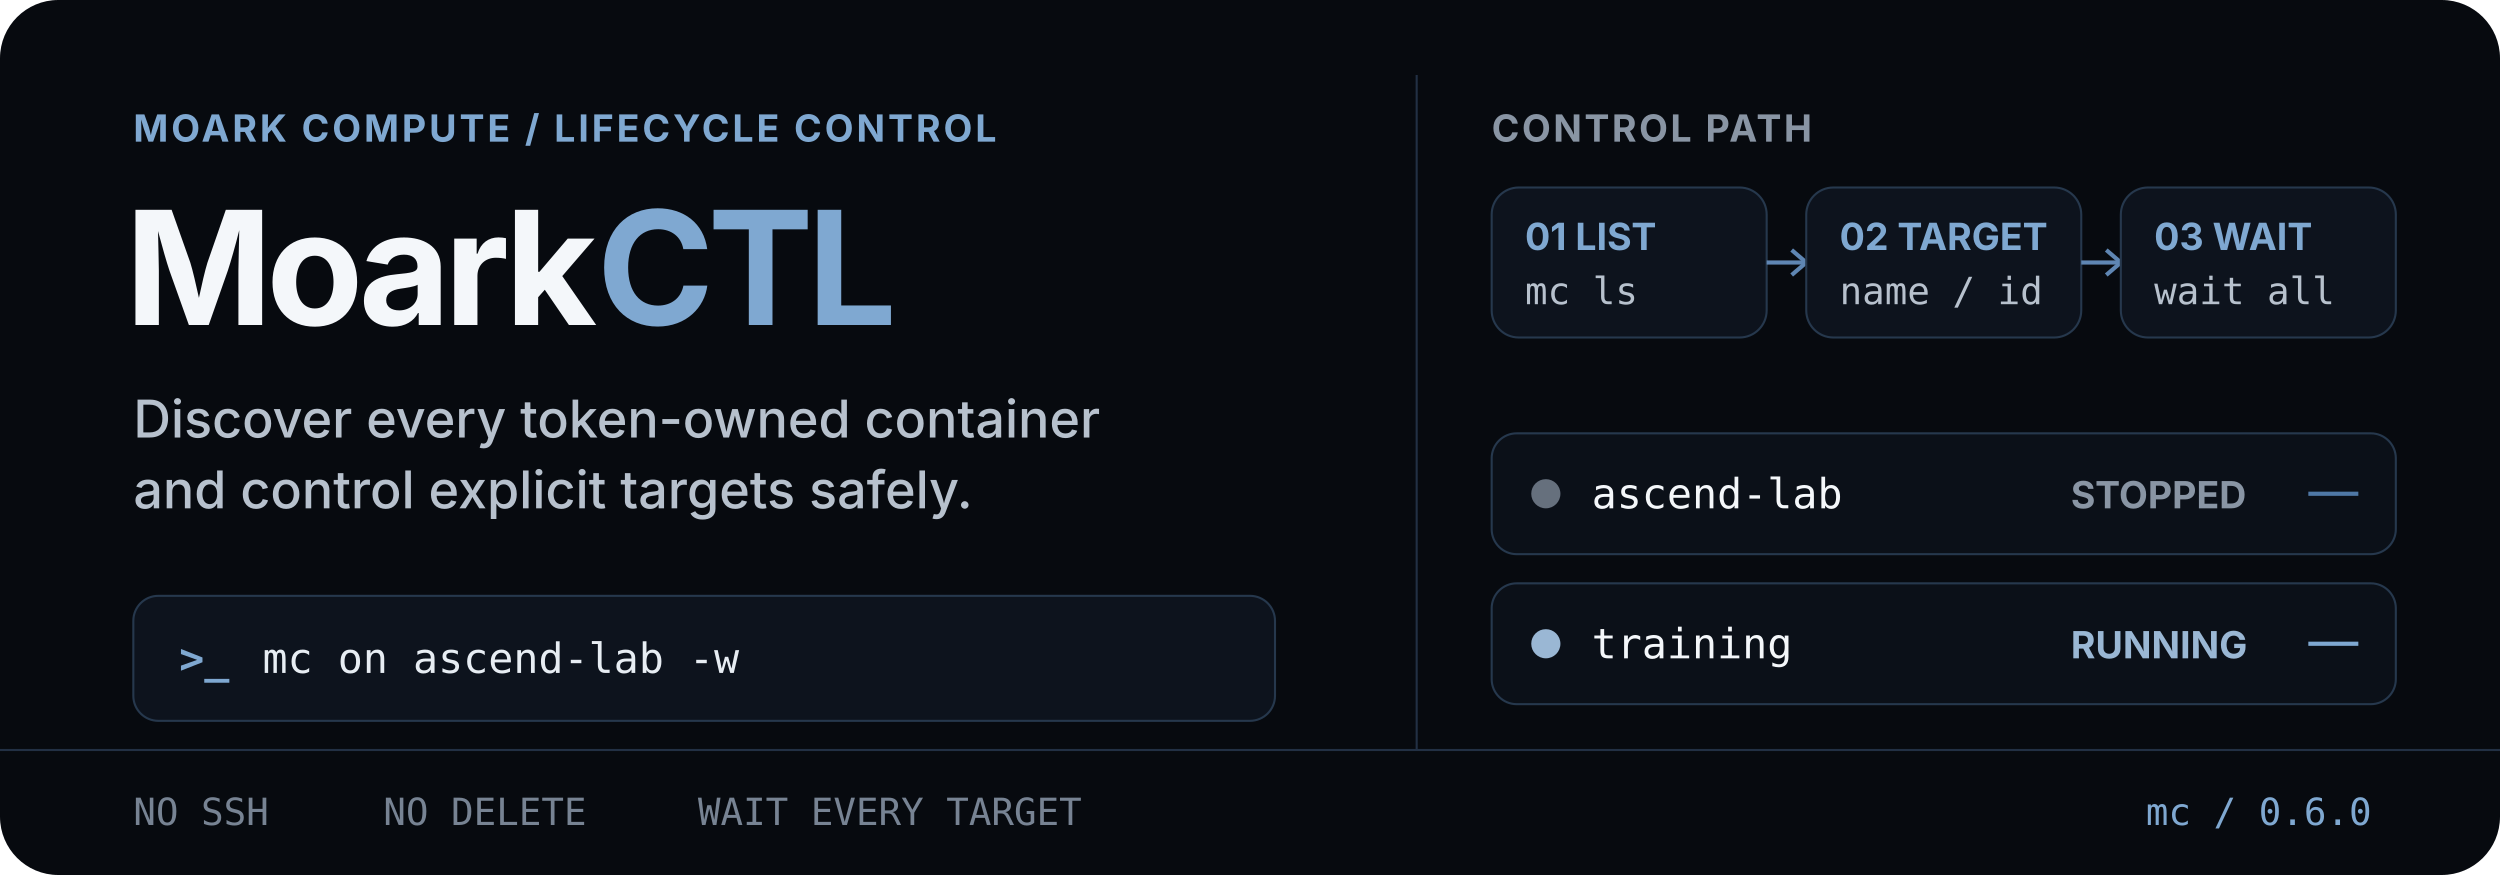
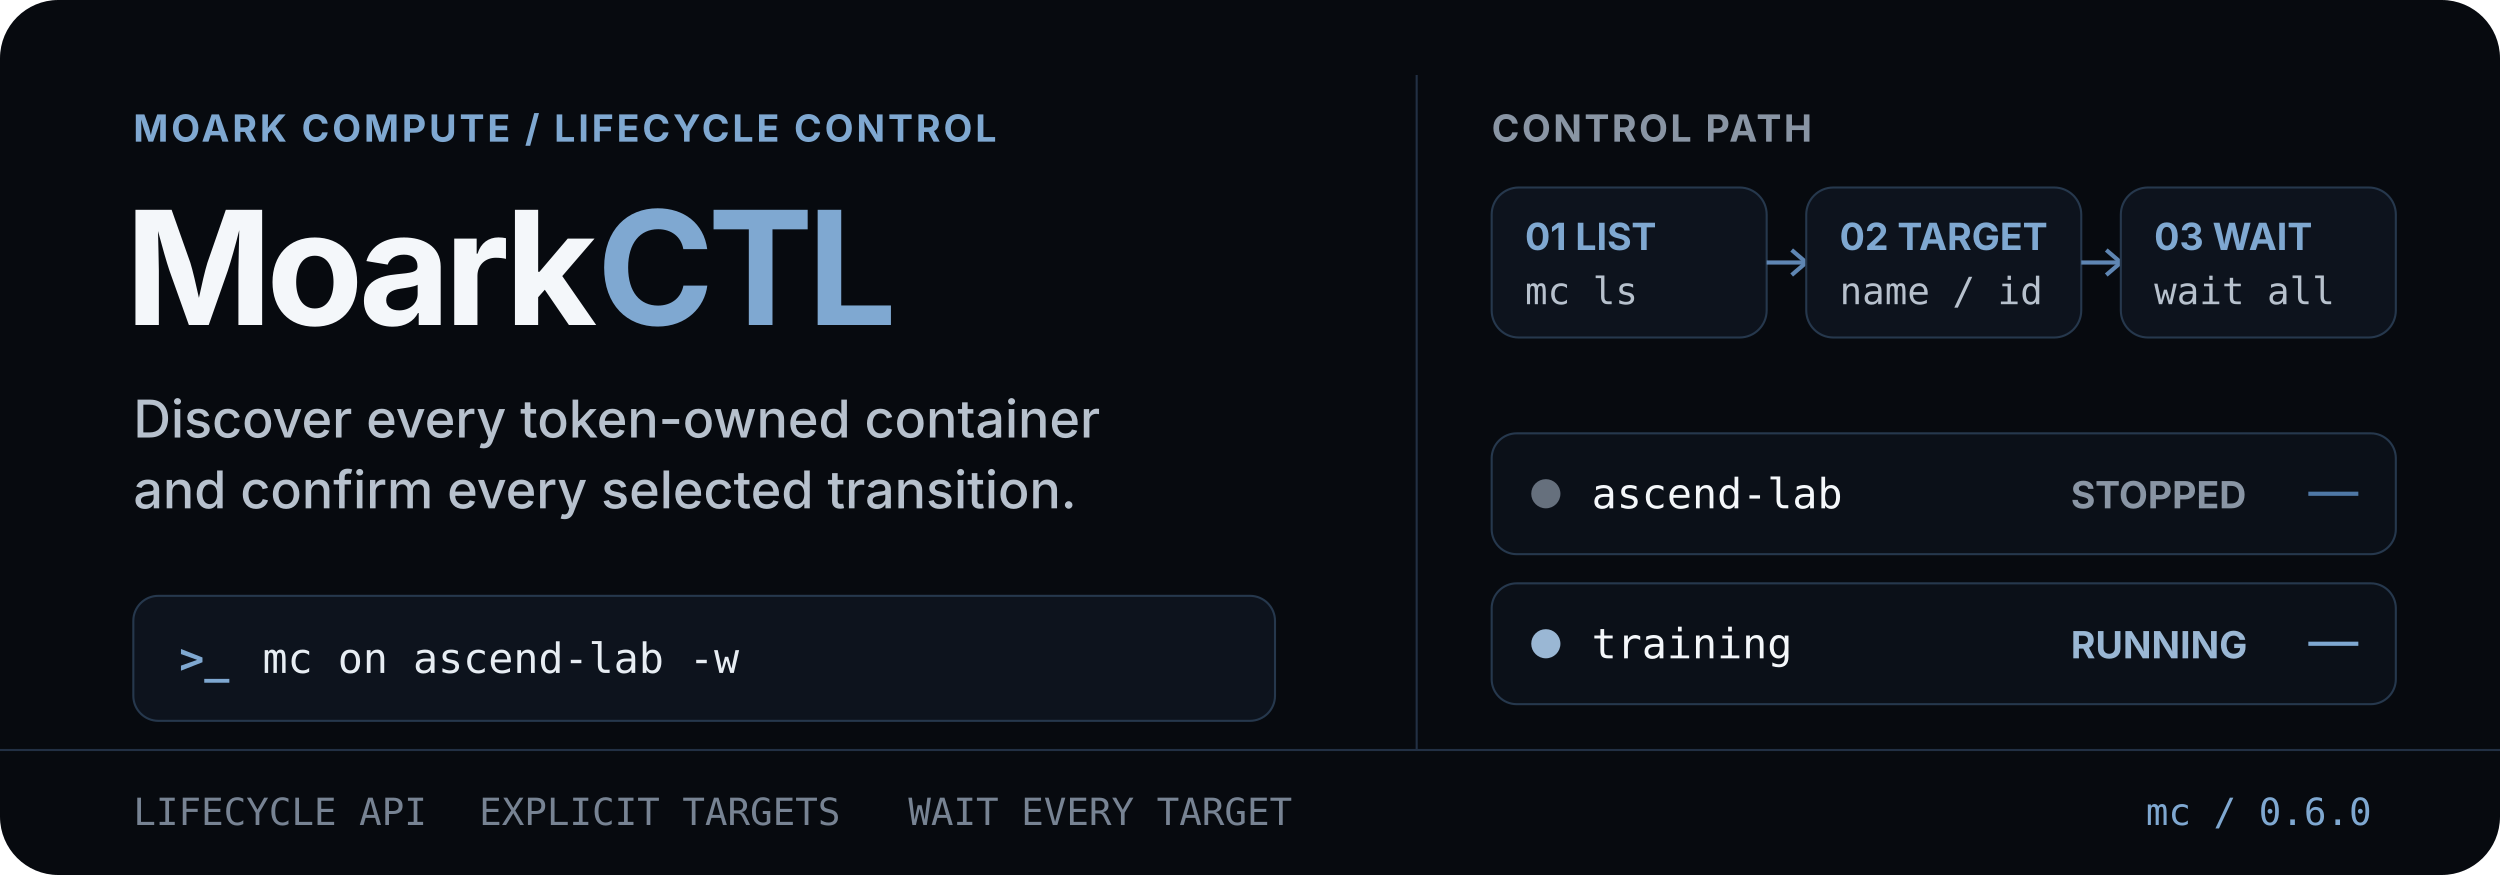
<svg xmlns="http://www.w3.org/2000/svg" width="1200" height="420" viewBox="0 0 1200 420" role="img" aria-labelledby="title desc">
  <rect width="1200" height="420" rx="28" fill="#070a0f" />
  <path d="M0 360H1200" stroke="#223044" />
  <path d="M680 36V360" stroke="#223044" />
  <g font-family="-apple-system, BlinkMacSystemFont, 'Segoe UI', 'PingFang SC', sans-serif">
    <text x="64" y="68" fill="#7fa8d1" font-size="18" font-weight="700" letter-spacing="1.4">MOARK COMPUTE / LIFECYCLE CONTROL</text>
    <text x="60" y="156" fill="#f4f7fa" font-size="76" font-weight="700" letter-spacing="-3">Moark<tspan fill="#7fa8d1">CTL</tspan>
    </text>
    <text x="64" y="210" fill="#b7c1cd" font-size="25" font-weight="500">Discover every token-owned container</text>
-     <text x="64" y="244" fill="#b7c1cd" font-size="25" font-weight="500">and control explicit targets safely.</text>
+     <text x="64" y="244" fill="#b7c1cd" font-size="25" font-weight="500">and confirm every selected transition.</text>
    <rect x="64" y="286" width="548" height="60" rx="12" fill="#0d131d" stroke="#26384d" />
    <text x="86" y="323" fill="#7fa8d1" font-family="ui-monospace, SFMono-Regular, Menlo, monospace" font-size="20" font-weight="700">&gt;_</text>
    <text x="126" y="323" fill="#e7edf3" font-family="ui-monospace, SFMono-Regular, Menlo, monospace" font-size="20">mc on ascend-lab -w</text>
    <g transform="translate(716 42)">
      <text x="0" y="26" fill="#8995a4" font-size="18" font-weight="700" letter-spacing="1.2">CONTROL PATH</text>
      <g transform="translate(0 48)">
        <rect width="132" height="72" rx="13" fill="#0d131d" stroke="#26384d" />
        <text x="16" y="30" fill="#7fa8d1" font-size="18" font-weight="700">01 LIST</text>
        <text x="16" y="56" fill="#b7c1cd" font-family="ui-monospace, SFMono-Regular, Menlo, monospace" font-size="18">mc ls</text>
      </g>
      <path d="M132 84H151" stroke="#5f86b3" stroke-width="2" />
      <path d="M144 78L151 84L144 90" fill="none" stroke="#5f86b3" stroke-width="2" />
      <g transform="translate(151 48)">
        <rect width="132" height="72" rx="13" fill="#0d131d" stroke="#26384d" />
        <text x="16" y="30" fill="#7fa8d1" font-size="18" font-weight="700">02 TARGET</text>
        <text x="16" y="56" fill="#b7c1cd" font-family="ui-monospace, SFMono-Regular, Menlo, monospace" font-size="18">name / id</text>
      </g>
      <path d="M283 84H302" stroke="#5f86b3" stroke-width="2" />
      <path d="M295 78L302 84L295 90" fill="none" stroke="#5f86b3" stroke-width="2" />
      <g transform="translate(302 48)">
        <rect width="132" height="72" rx="13" fill="#0d131d" stroke="#26384d" />
        <text x="16" y="30" fill="#7fa8d1" font-size="18" font-weight="700">03 WAIT</text>
        <text x="16" y="56" fill="#b7c1cd" font-family="ui-monospace, SFMono-Regular, Menlo, monospace" font-size="18">wait all</text>
      </g>
    </g>
    <g transform="translate(716 208)">
      <rect width="434" height="58" rx="12" fill="#0b1018" stroke="#26384d" />
      <circle cx="26" cy="29" r="7" fill="#66707d" />
      <text x="48" y="36" fill="#f4f7fa" font-family="ui-monospace, SFMono-Regular, Menlo, monospace" font-size="20">ascend-lab</text>
      <text x="278" y="36" fill="#8995a4" font-size="18" font-weight="700">STOPPED</text>
      <path d="M392 29H416" stroke="#4f78a6" stroke-width="2" />
    </g>
    <g transform="translate(716 280)">
      <rect width="434" height="58" rx="12" fill="#0b1018" stroke="#26384d" />
      <circle cx="26" cy="29" r="7" fill="#9ab7d4" />
      <text x="48" y="36" fill="#f4f7fa" font-family="ui-monospace, SFMono-Regular, Menlo, monospace" font-size="20">training</text>
      <text x="278" y="36" fill="#9ab7d4" font-size="18" font-weight="700">RUNNING</text>
      <path d="M392 29H416" stroke="#7fa8d1" stroke-width="2" />
    </g>
-     <text x="64" y="396" fill="#778393" font-family="ui-monospace, SFMono-Regular, Menlo, monospace" font-size="18">NO SSH</text>
-     <text x="184" y="396" fill="#778393" font-family="ui-monospace, SFMono-Regular, Menlo, monospace" font-size="18">NO DELETE</text>
-     <text x="335" y="396" fill="#778393" font-family="ui-monospace, SFMono-Regular, Menlo, monospace" font-size="18">WAIT EVERY TARGET</text>
+     <text x="64" y="396" fill="#778393" font-family="ui-monospace, SFMono-Regular, Menlo, monospace" font-size="18">LIFECYCLE API</text>
+     <text x="230" y="396" fill="#778393" font-family="ui-monospace, SFMono-Regular, Menlo, monospace" font-size="18">EXPLICIT TARGETS</text>
+     <text x="436" y="396" fill="#778393" font-family="ui-monospace, SFMono-Regular, Menlo, monospace" font-size="18">WAIT EVERY TARGET</text>
    <text x="1030" y="396" fill="#7fa8d1" font-family="ui-monospace, SFMono-Regular, Menlo, monospace" font-size="18">mc / 0.6.0</text>
  </g>
</svg>
